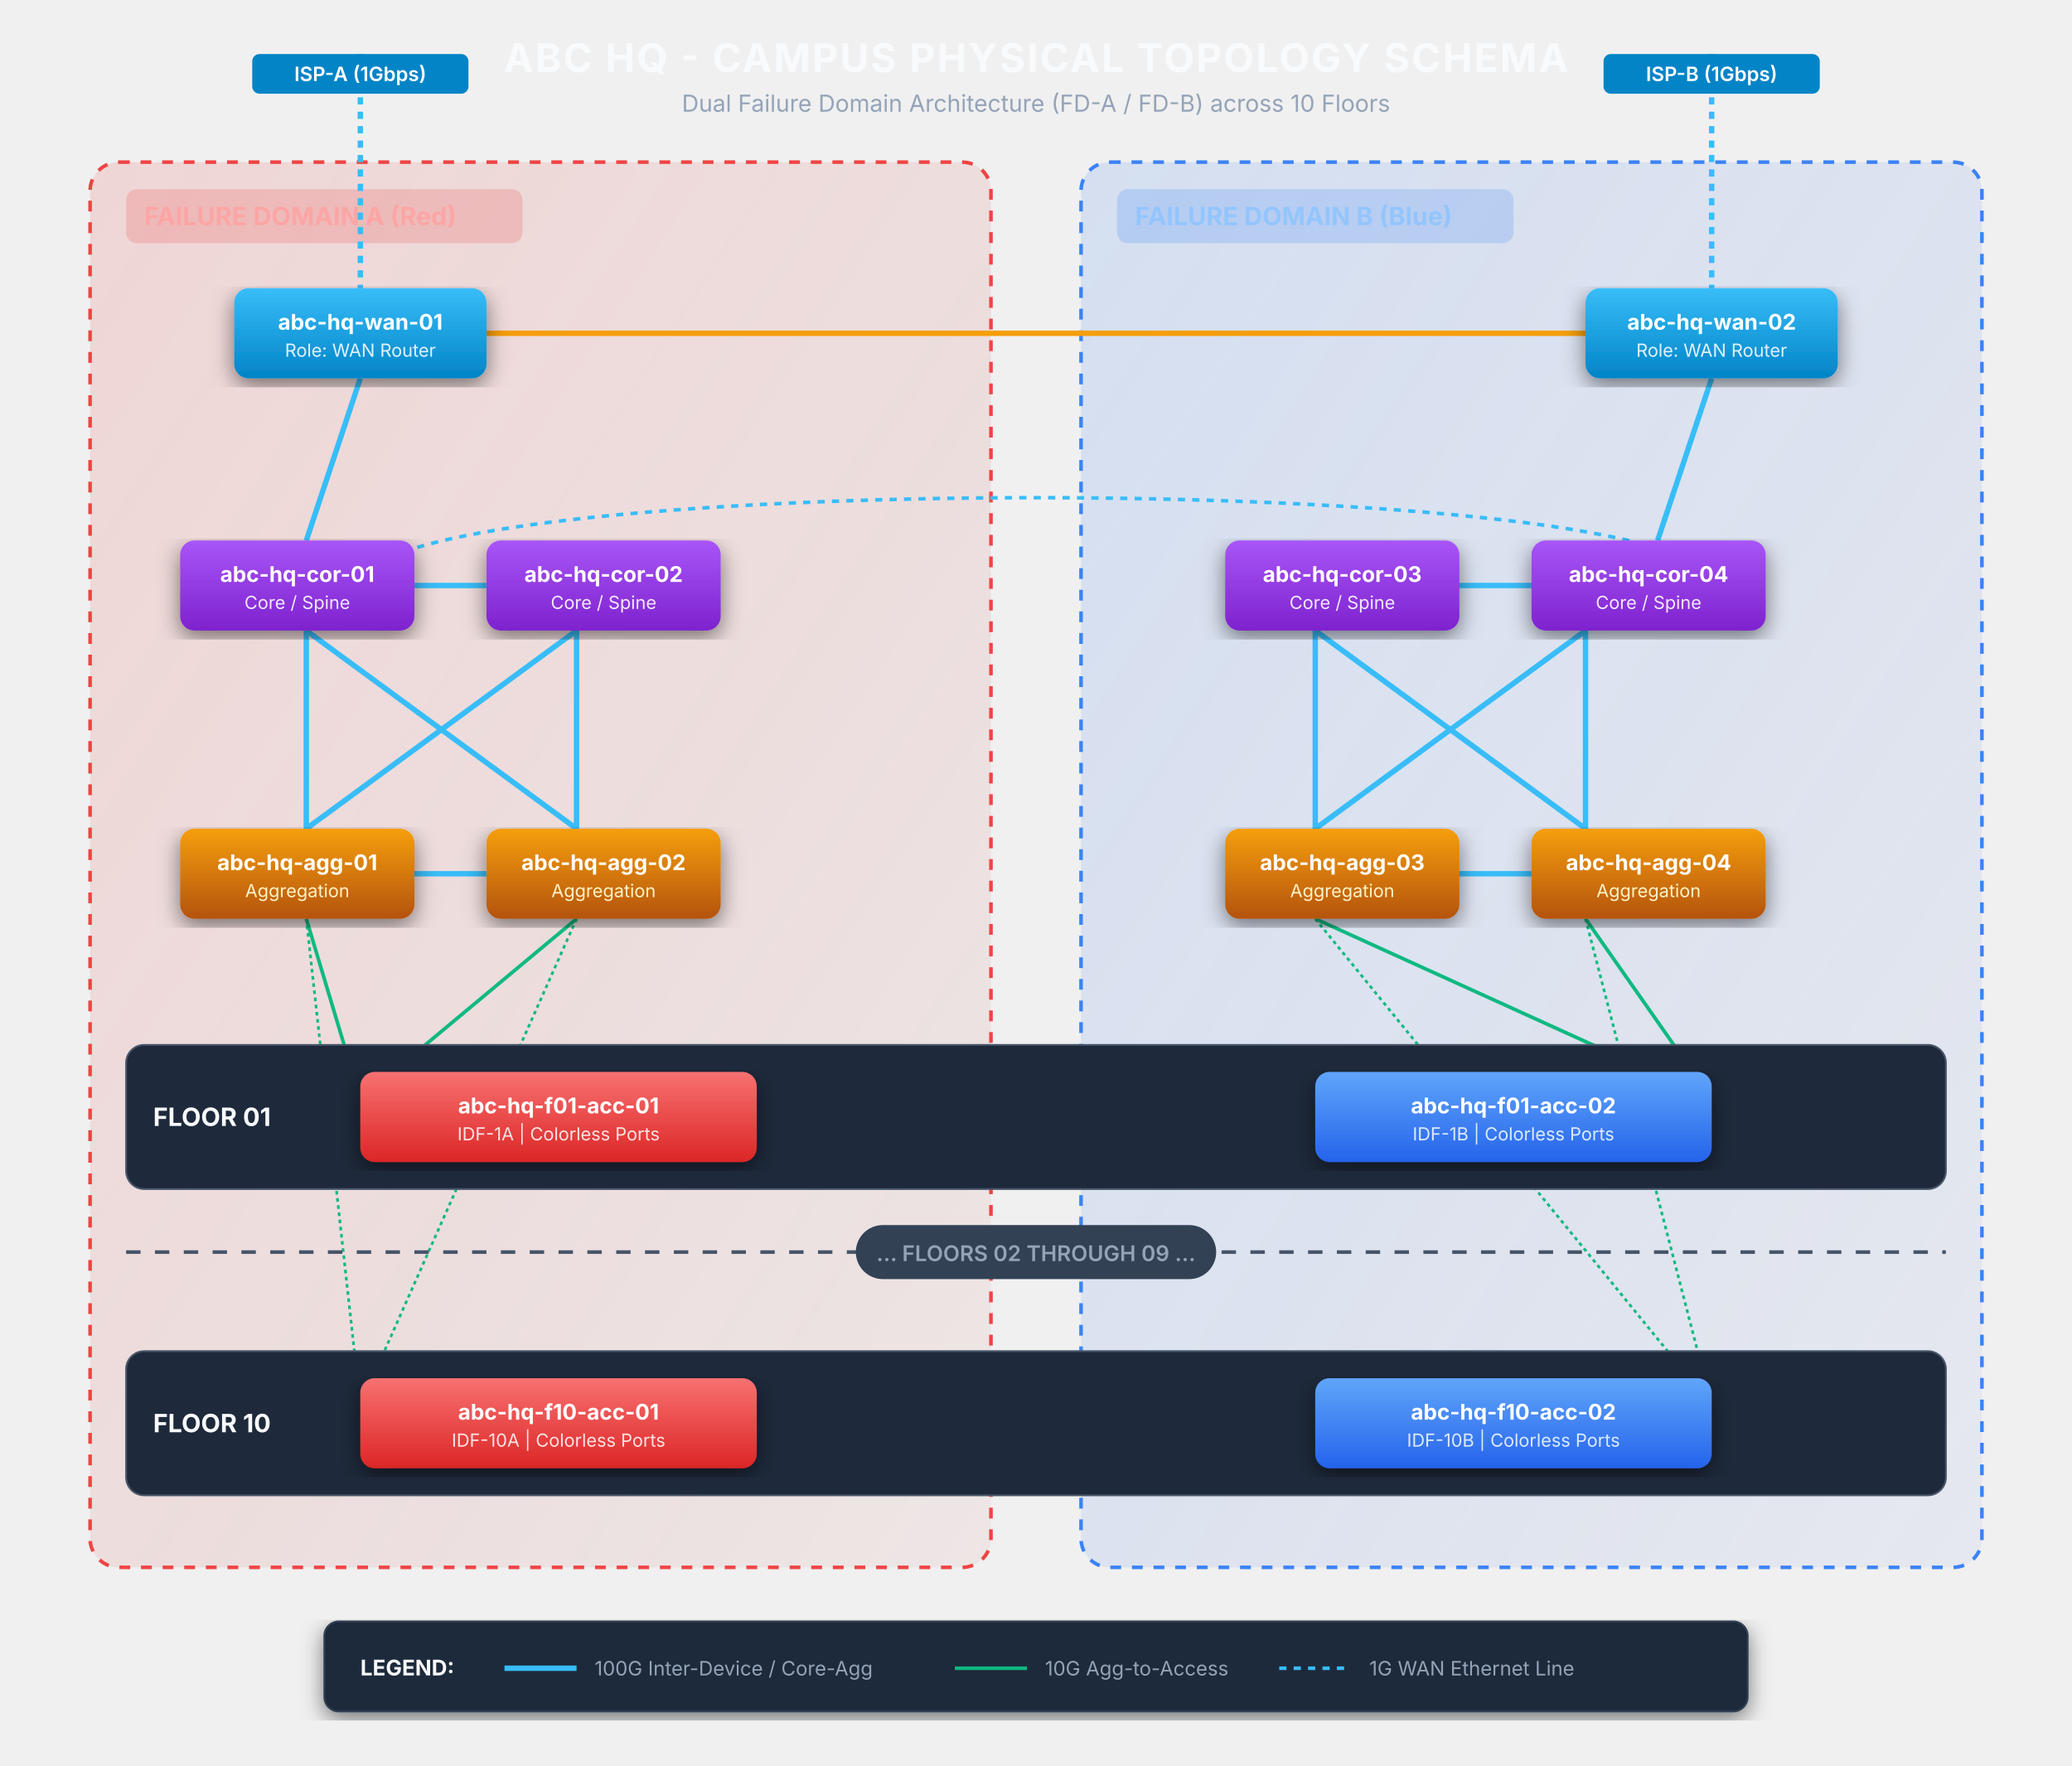
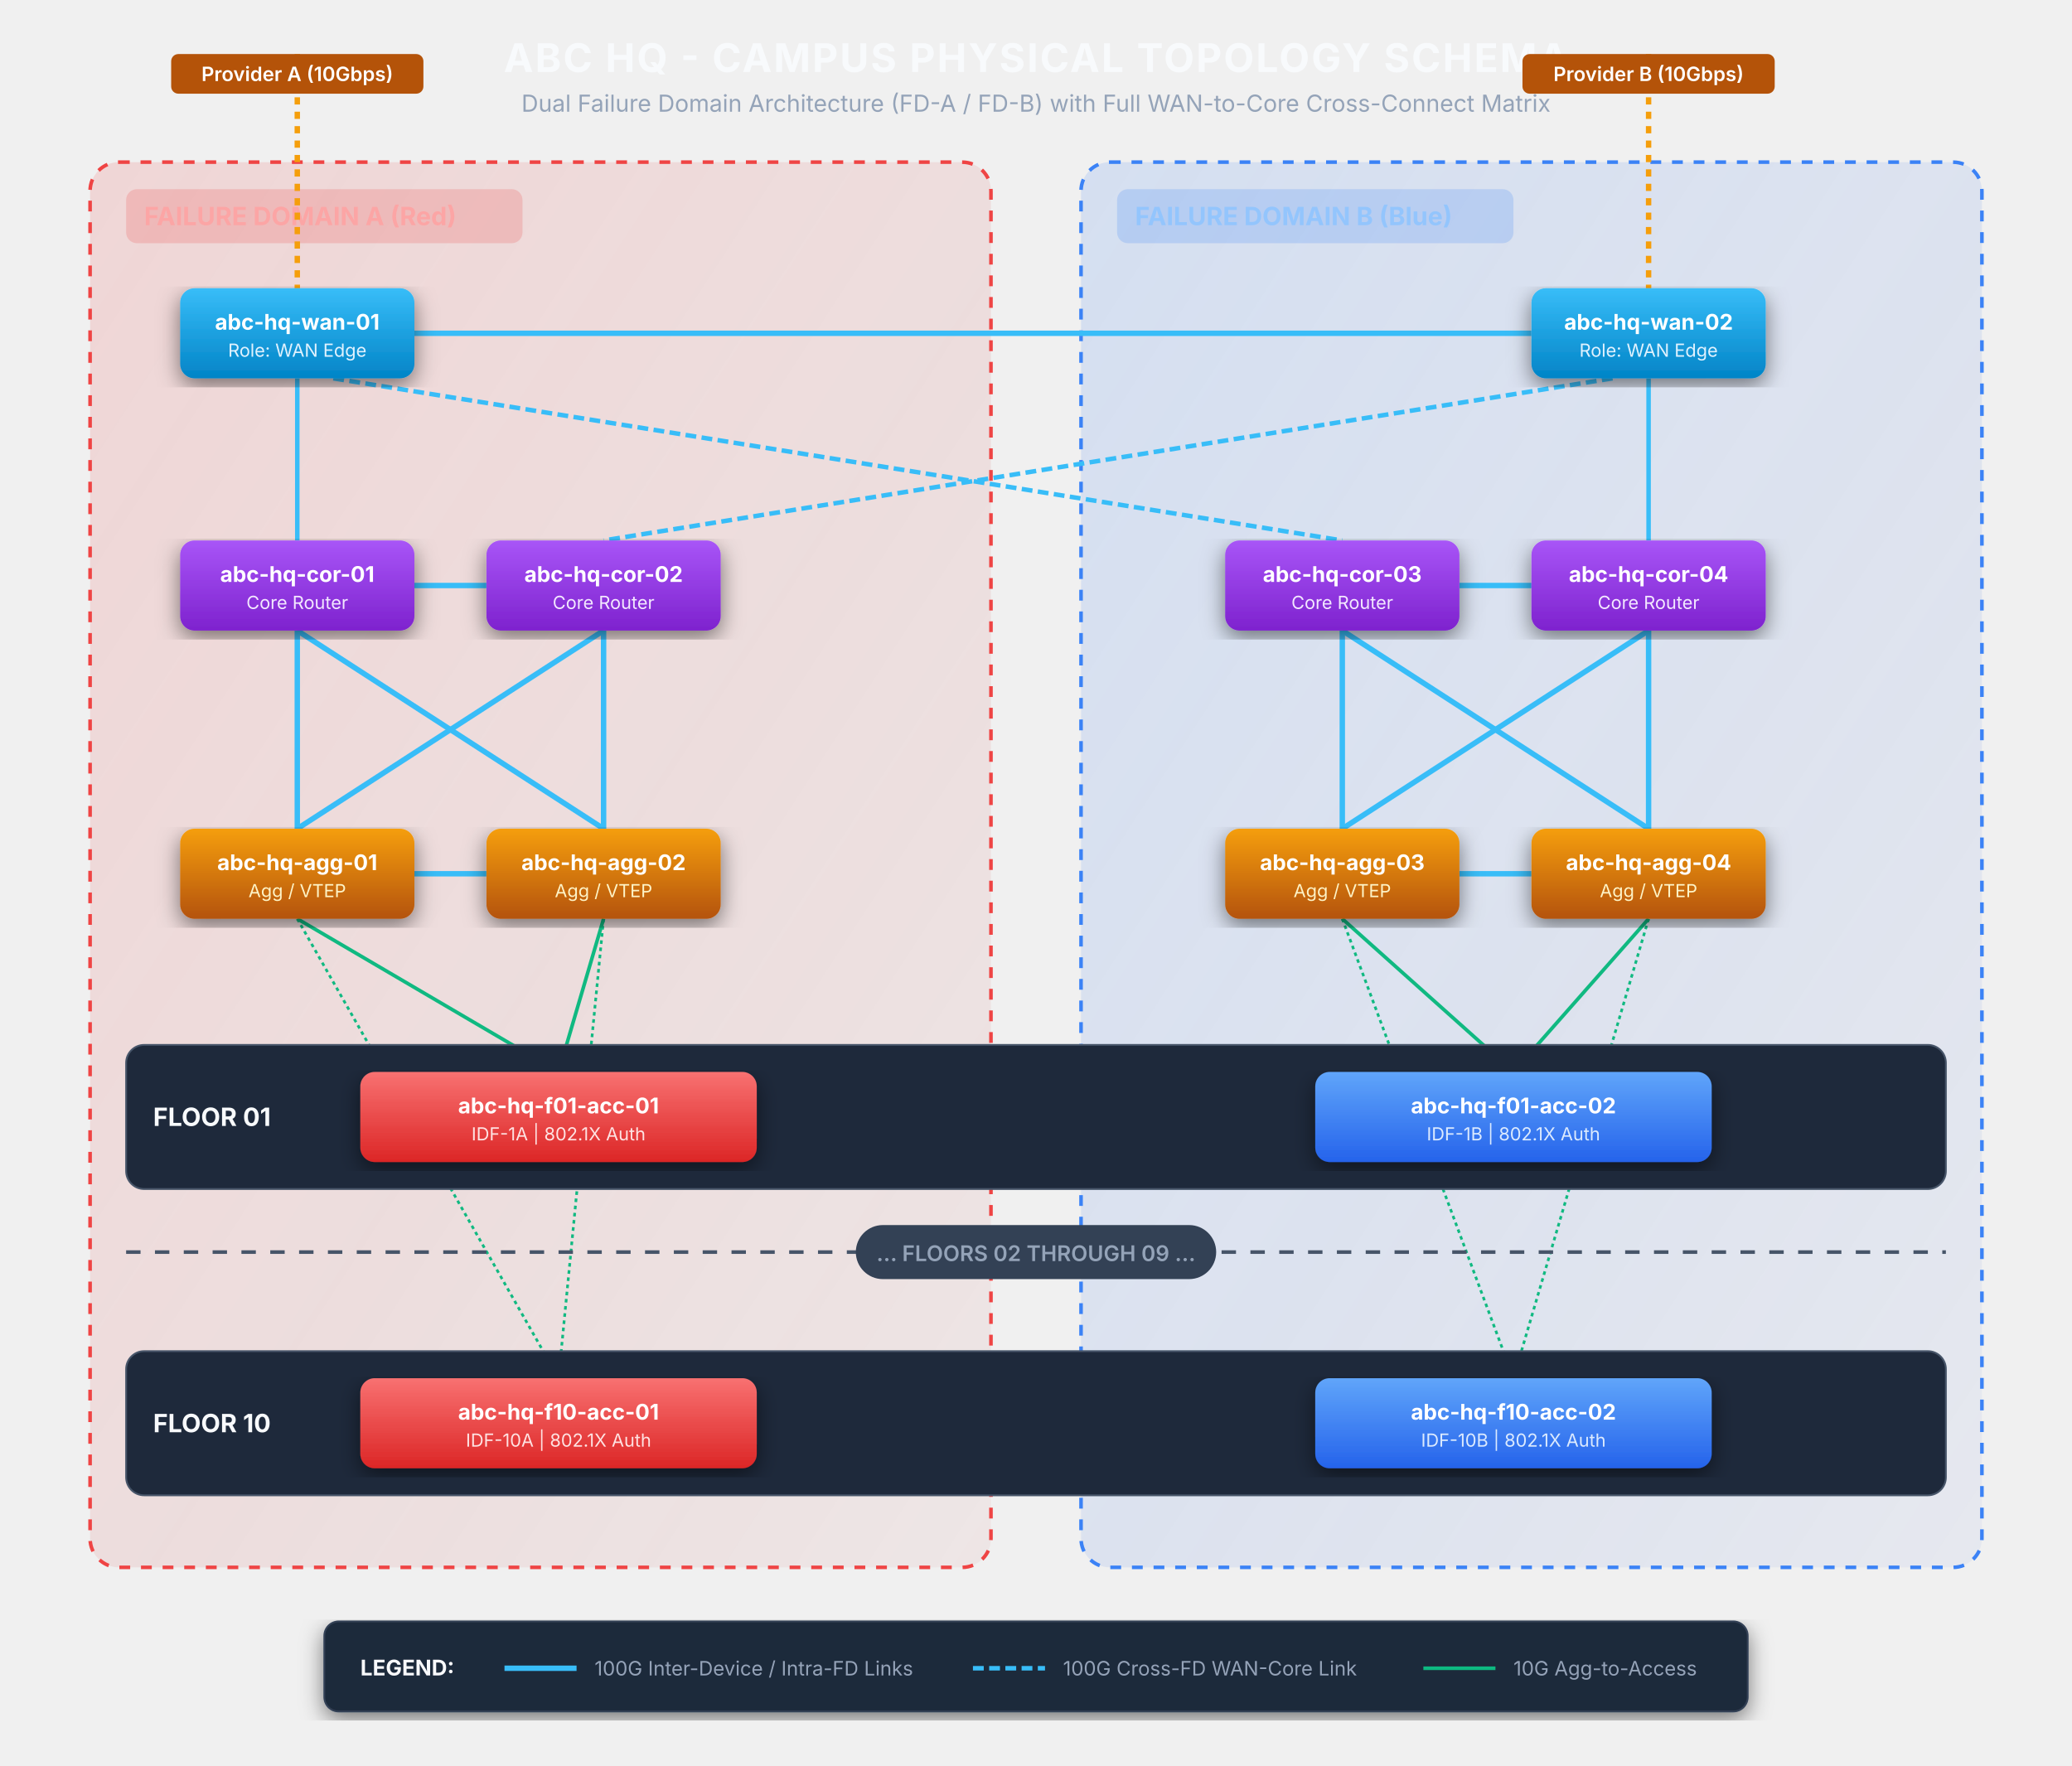
<svg xmlns="http://www.w3.org/2000/svg" viewBox="0 0 1150 980" width="100%" height="100%" style="background-color: #0f172a; font-family: system-ui, -apple-system, sans-serif;">
  <defs>
    <linearGradient id="fda-grad" x1="0%" y1="0%" x2="100%" y2="100%">
      <stop offset="0%" stop-color="#ef4444" stop-opacity="0.15" />
      <stop offset="100%" stop-color="#b91c1c" stop-opacity="0.05" />
    </linearGradient>
    <linearGradient id="fdb-grad" x1="0%" y1="0%" x2="100%" y2="100%">
      <stop offset="0%" stop-color="#3b82f6" stop-opacity="0.15" />
      <stop offset="100%" stop-color="#1d4ed8" stop-opacity="0.05" />
    </linearGradient>
    <linearGradient id="node-wan" x1="0%" y1="0%" x2="0%" y2="100%">
      <stop offset="0%" stop-color="#38bdf8" />
      <stop offset="100%" stop-color="#0284c7" />
    </linearGradient>
    <linearGradient id="node-core" x1="0%" y1="0%" x2="0%" y2="100%">
      <stop offset="0%" stop-color="#a855f7" />
      <stop offset="100%" stop-color="#7e22ce" />
    </linearGradient>
    <linearGradient id="node-agg" x1="0%" y1="0%" x2="0%" y2="100%">
      <stop offset="0%" stop-color="#f59e0b" />
      <stop offset="100%" stop-color="#b45309" />
    </linearGradient>
    <linearGradient id="node-acc-a" x1="0%" y1="0%" x2="0%" y2="100%">
      <stop offset="0%" stop-color="#f87171" />
      <stop offset="100%" stop-color="#dc2626" />
    </linearGradient>
    <linearGradient id="node-acc-b" x1="0%" y1="0%" x2="0%" y2="100%">
      <stop offset="0%" stop-color="#60a5fa" />
      <stop offset="100%" stop-color="#2563eb" />
    </linearGradient>
    <filter id="shadow" x="-10%" y="-10%" width="120%" height="120%">
      <feDropShadow dx="0" dy="4" stdDeviation="6" flood-color="#000000" flood-opacity="0.5" />
    </filter>
  </defs>
  <text x="575" y="40" text-anchor="middle" fill="#f8fafc" font-size="22" font-weight="700" letter-spacing="1">ABC HQ - CAMPUS PHYSICAL TOPOLOGY SCHEMA</text>
-   <text x="575" y="62" text-anchor="middle" fill="#94a3b8" font-size="13">Dual Failure Domain Architecture (FD-A / FD-B) across 10 Floors</text>
+   <text x="575" y="62" text-anchor="middle" fill="#94a3b8" font-size="13">Dual Failure Domain Architecture (FD-A / FD-B) with Full WAN-to-Core Cross-Connect Matrix</text>
  <rect x="50" y="90" width="500" height="780" rx="16" fill="url(#fda-grad)" stroke="#ef4444" stroke-width="2" stroke-dasharray="6,6" />
  <rect x="70" y="105" width="220" height="30" rx="6" fill="#ef4444" fill-opacity="0.2" />
  <text x="80" y="125" fill="#fca5a5" font-size="14" font-weight="700">FAILURE DOMAIN A (Red)</text>
  <rect x="600" y="90" width="500" height="780" rx="16" fill="url(#fdb-grad)" stroke="#3b82f6" stroke-width="2" stroke-dasharray="6,6" />
  <rect x="620" y="105" width="220" height="30" rx="6" fill="#3b82f6" fill-opacity="0.2" />
  <text x="630" y="125" fill="#93c5fd" font-size="14" font-weight="700">FAILURE DOMAIN B (Blue)</text>
-   <path d="M 200,30 L 200,160" stroke="#38bdf8" stroke-width="3" stroke-dasharray="4,4" />
-   <rect x="140" y="30" width="120" height="22" rx="4" fill="#0284c7" />
-   <text x="200" y="45" text-anchor="middle" fill="#ffffff" font-size="11" font-weight="600">ISP-A (1Gbps)</text>
-   <path d="M 950,30 L 950,160" stroke="#38bdf8" stroke-width="3" stroke-dasharray="4,4" />
-   <rect x="890" y="30" width="120" height="22" rx="4" fill="#0284c7" />
-   <text x="950" y="45" text-anchor="middle" fill="#ffffff" font-size="11" font-weight="600">ISP-B (1Gbps)</text>
-   <path d="M 270,185 L 880,185" stroke="#f59e0b" stroke-width="3" />
-   <path d="M 230,325 L 370,325" stroke="#38bdf8" stroke-width="3" />
-   <path d="M 780,325 L 920,325" stroke="#38bdf8" stroke-width="3" />
-   <path d="M 200,325 C 200,260 950,260 950,325" stroke="#38bdf8" stroke-width="2" stroke-dasharray="4,4" fill="none" />
-   <path d="M 230,485 L 370,485" stroke="#38bdf8" stroke-width="3" />
-   <path d="M 780,485 L 920,485" stroke="#38bdf8" stroke-width="3" />
-   <path d="M 200,210 L 170,300" stroke="#38bdf8" stroke-width="3" />
-   <path d="M 950,210 L 920,300" stroke="#38bdf8" stroke-width="3" />
-   <path d="M 170,350 L 170,460" stroke="#38bdf8" stroke-width="3" />
-   <path d="M 170,350 L 320,460" stroke="#38bdf8" stroke-width="3" />
-   <path d="M 320,350 L 170,460" stroke="#38bdf8" stroke-width="3" />
-   <path d="M 320,350 L 320,460" stroke="#38bdf8" stroke-width="3" />
-   <path d="M 730,350 L 730,460" stroke="#38bdf8" stroke-width="3" />
-   <path d="M 730,350 L 880,460" stroke="#38bdf8" stroke-width="3" />
-   <path d="M 880,350 L 730,460" stroke="#38bdf8" stroke-width="3" />
-   <path d="M 880,350 L 880,460" stroke="#38bdf8" stroke-width="3" />
-   <path d="M 170,510 L 200,610" stroke="#10b981" stroke-width="2" />
-   <path d="M 320,510 L 200,610" stroke="#10b981" stroke-width="2" />
-   <path d="M 730,510 L 950,610" stroke="#10b981" stroke-width="2" />
-   <path d="M 880,510 L 950,610" stroke="#10b981" stroke-width="2" />
-   <path d="M 170,510 L 200,780" stroke="#10b981" stroke-width="1.5" stroke-dasharray="2,2" />
-   <path d="M 320,510 L 200,780" stroke="#10b981" stroke-width="1.5" stroke-dasharray="2,2" />
-   <path d="M 730,510 L 950,780" stroke="#10b981" stroke-width="1.5" stroke-dasharray="2,2" />
-   <path d="M 880,510 L 950,780" stroke="#10b981" stroke-width="1.5" stroke-dasharray="2,2" />
+   <path d="M 165,30 L 165,160" stroke="#f59e0b" stroke-width="3" stroke-dasharray="4,4" />
+   <rect x="95" y="30" width="140" height="22" rx="4" fill="#b45309" />
+   <text x="165" y="45" text-anchor="middle" fill="#ffffff" font-size="11" font-weight="600">Provider A (10Gbps)</text>
+   <path d="M 915,30 L 915,160" stroke="#f59e0b" stroke-width="3" stroke-dasharray="4,4" />
+   <rect x="845" y="30" width="140" height="22" rx="4" fill="#b45309" />
+   <text x="915" y="45" text-anchor="middle" fill="#ffffff" font-size="11" font-weight="600">Provider B (10Gbps)</text>
+   <path d="M 230,185 L 850,185" stroke="#38bdf8" stroke-width="3" />
+   <path d="M 230,325 L 270,325" stroke="#38bdf8" stroke-width="3" />
+   <path d="M 810,325 L 850,325" stroke="#38bdf8" stroke-width="3" />
+   <path d="M 230,485 L 270,485" stroke="#38bdf8" stroke-width="3" />
+   <path d="M 810,485 L 850,485" stroke="#38bdf8" stroke-width="3" />
+   <path d="M 165,210 L 165,300" stroke="#38bdf8" stroke-width="2.5" />
+   <path d="M 185,210 L 745,300" stroke="#38bdf8" stroke-width="2.5" stroke-dasharray="6,3" />
+   <path d="M 915,210 L 915,300" stroke="#38bdf8" stroke-width="2.5" />
+   <path d="M 895,210 L 335,300" stroke="#38bdf8" stroke-width="2.5" stroke-dasharray="6,3" />
+   <path d="M 165,350 L 165,460" stroke="#38bdf8" stroke-width="3" />
+   <path d="M 165,350 L 335,460" stroke="#38bdf8" stroke-width="3" />
+   <path d="M 335,350 L 165,460" stroke="#38bdf8" stroke-width="3" />
+   <path d="M 335,350 L 335,460" stroke="#38bdf8" stroke-width="3" />
+   <path d="M 745,350 L 745,460" stroke="#38bdf8" stroke-width="3" />
+   <path d="M 745,350 L 915,460" stroke="#38bdf8" stroke-width="3" />
+   <path d="M 915,350 L 745,460" stroke="#38bdf8" stroke-width="3" />
+   <path d="M 915,350 L 915,460" stroke="#38bdf8" stroke-width="3" />
+   <path d="M 165,510 L 310,595" stroke="#10b981" stroke-width="2" />
+   <path d="M 335,510 L 310,595" stroke="#10b981" stroke-width="2" />
+   <path d="M 745,510 L 840,595" stroke="#10b981" stroke-width="2" />
+   <path d="M 915,510 L 840,595" stroke="#10b981" stroke-width="2" />
+   <path d="M 165,510 L 310,765" stroke="#10b981" stroke-width="1.5" stroke-dasharray="2,2" />
+   <path d="M 335,510 L 310,765" stroke="#10b981" stroke-width="1.5" stroke-dasharray="2,2" />
+   <path d="M 745,510 L 840,765" stroke="#10b981" stroke-width="1.5" stroke-dasharray="2,2" />
+   <path d="M 915,510 L 840,765" stroke="#10b981" stroke-width="1.5" stroke-dasharray="2,2" />
  <g id="wan-routers" filter="url(#shadow)">
-     <rect x="130" y="160" width="140" height="50" rx="8" fill="url(#node-wan)" />
-     <text x="200" y="183" text-anchor="middle" fill="#ffffff" font-size="12" font-weight="700">abc-hq-wan-01</text>
-     <text x="200" y="198" text-anchor="middle" fill="#e0f2fe" font-size="10">Role: WAN Router</text>
-     <rect x="880" y="160" width="140" height="50" rx="8" fill="url(#node-wan)" />
-     <text x="950" y="183" text-anchor="middle" fill="#ffffff" font-size="12" font-weight="700">abc-hq-wan-02</text>
-     <text x="950" y="198" text-anchor="middle" fill="#e0f2fe" font-size="10">Role: WAN Router</text>
+     <rect x="100" y="160" width="130" height="50" rx="8" fill="url(#node-wan)" />
+     <text x="165" y="183" text-anchor="middle" fill="#ffffff" font-size="12" font-weight="700">abc-hq-wan-01</text>
+     <text x="165" y="198" text-anchor="middle" fill="#e0f2fe" font-size="10">Role: WAN Edge</text>
+     <rect x="850" y="160" width="130" height="50" rx="8" fill="url(#node-wan)" />
+     <text x="915" y="183" text-anchor="middle" fill="#ffffff" font-size="12" font-weight="700">abc-hq-wan-02</text>
+     <text x="915" y="198" text-anchor="middle" fill="#e0f2fe" font-size="10">Role: WAN Edge</text>
  </g>
  <g id="core-routers" filter="url(#shadow)">
    <rect x="100" y="300" width="130" height="50" rx="8" fill="url(#node-core)" />
    <text x="165" y="323" text-anchor="middle" fill="#ffffff" font-size="12" font-weight="700">abc-hq-cor-01</text>
-     <text x="165" y="338" text-anchor="middle" fill="#f3e8ff" font-size="10">Core / Spine</text>
+     <text x="165" y="338" text-anchor="middle" fill="#f3e8ff" font-size="10">Core Router</text>
    <rect x="270" y="300" width="130" height="50" rx="8" fill="url(#node-core)" />
    <text x="335" y="323" text-anchor="middle" fill="#ffffff" font-size="12" font-weight="700">abc-hq-cor-02</text>
-     <text x="335" y="338" text-anchor="middle" fill="#f3e8ff" font-size="10">Core / Spine</text>
+     <text x="335" y="338" text-anchor="middle" fill="#f3e8ff" font-size="10">Core Router</text>
    <rect x="680" y="300" width="130" height="50" rx="8" fill="url(#node-core)" />
    <text x="745" y="323" text-anchor="middle" fill="#ffffff" font-size="12" font-weight="700">abc-hq-cor-03</text>
-     <text x="745" y="338" text-anchor="middle" fill="#f3e8ff" font-size="10">Core / Spine</text>
+     <text x="745" y="338" text-anchor="middle" fill="#f3e8ff" font-size="10">Core Router</text>
    <rect x="850" y="300" width="130" height="50" rx="8" fill="url(#node-core)" />
    <text x="915" y="323" text-anchor="middle" fill="#ffffff" font-size="12" font-weight="700">abc-hq-cor-04</text>
-     <text x="915" y="338" text-anchor="middle" fill="#f3e8ff" font-size="10">Core / Spine</text>
+     <text x="915" y="338" text-anchor="middle" fill="#f3e8ff" font-size="10">Core Router</text>
  </g>
  <g id="agg-switches" filter="url(#shadow)">
    <rect x="100" y="460" width="130" height="50" rx="8" fill="url(#node-agg)" />
    <text x="165" y="483" text-anchor="middle" fill="#ffffff" font-size="12" font-weight="700">abc-hq-agg-01</text>
-     <text x="165" y="498" text-anchor="middle" fill="#fef3c7" font-size="10">Aggregation</text>
+     <text x="165" y="498" text-anchor="middle" fill="#fef3c7" font-size="10">Agg / VTEP</text>
    <rect x="270" y="460" width="130" height="50" rx="8" fill="url(#node-agg)" />
    <text x="335" y="483" text-anchor="middle" fill="#ffffff" font-size="12" font-weight="700">abc-hq-agg-02</text>
-     <text x="335" y="498" text-anchor="middle" fill="#fef3c7" font-size="10">Aggregation</text>
+     <text x="335" y="498" text-anchor="middle" fill="#fef3c7" font-size="10">Agg / VTEP</text>
    <rect x="680" y="460" width="130" height="50" rx="8" fill="url(#node-agg)" />
    <text x="745" y="483" text-anchor="middle" fill="#ffffff" font-size="12" font-weight="700">abc-hq-agg-03</text>
-     <text x="745" y="498" text-anchor="middle" fill="#fef3c7" font-size="10">Aggregation</text>
+     <text x="745" y="498" text-anchor="middle" fill="#fef3c7" font-size="10">Agg / VTEP</text>
    <rect x="850" y="460" width="130" height="50" rx="8" fill="url(#node-agg)" />
    <text x="915" y="483" text-anchor="middle" fill="#ffffff" font-size="12" font-weight="700">abc-hq-agg-04</text>
-     <text x="915" y="498" text-anchor="middle" fill="#fef3c7" font-size="10">Aggregation</text>
+     <text x="915" y="498" text-anchor="middle" fill="#fef3c7" font-size="10">Agg / VTEP</text>
  </g>
  <rect x="70" y="580" width="1010" height="80" rx="10" fill="#1e293b" stroke="#475569" stroke-width="1" />
  <text x="85" y="625" fill="#f8fafc" font-size="14" font-weight="700">FLOOR 01</text>
  <g id="f01-switches" filter="url(#shadow)">
    <rect x="200" y="595" width="220" height="50" rx="8" fill="url(#node-acc-a)" />
    <text x="310" y="618" text-anchor="middle" fill="#ffffff" font-size="12" font-weight="700">abc-hq-f01-acc-01</text>
-     <text x="310" y="633" text-anchor="middle" fill="#fee2e2" font-size="10">IDF-1A | Colorless Ports</text>
+     <text x="310" y="633" text-anchor="middle" fill="#fee2e2" font-size="10">IDF-1A | 802.1X Auth</text>
    <rect x="730" y="595" width="220" height="50" rx="8" fill="url(#node-acc-b)" />
    <text x="840" y="618" text-anchor="middle" fill="#ffffff" font-size="12" font-weight="700">abc-hq-f01-acc-02</text>
-     <text x="840" y="633" text-anchor="middle" fill="#dbeafe" font-size="10">IDF-1B | Colorless Ports</text>
+     <text x="840" y="633" text-anchor="middle" fill="#dbeafe" font-size="10">IDF-1B | 802.1X Auth</text>
  </g>
  <g transform="translate(0, 675)">
    <line x1="70" y1="20" x2="1080" y2="20" stroke="#475569" stroke-width="2" stroke-dasharray="8,8" />
    <rect x="475" y="5" width="200" height="30" rx="15" fill="#334155" />
    <text x="575" y="25" text-anchor="middle" fill="#94a3b8" font-size="12" font-weight="600">... FLOORS 02 THROUGH 09 ...</text>
  </g>
  <rect x="70" y="750" width="1010" height="80" rx="10" fill="#1e293b" stroke="#475569" stroke-width="1" />
  <text x="85" y="795" fill="#f8fafc" font-size="14" font-weight="700">FLOOR 10</text>
  <g id="f10-switches" filter="url(#shadow)">
    <rect x="200" y="765" width="220" height="50" rx="8" fill="url(#node-acc-a)" />
    <text x="310" y="788" text-anchor="middle" fill="#ffffff" font-size="12" font-weight="700">abc-hq-f10-acc-01</text>
-     <text x="310" y="803" text-anchor="middle" fill="#fee2e2" font-size="10">IDF-10A | Colorless Ports</text>
+     <text x="310" y="803" text-anchor="middle" fill="#fee2e2" font-size="10">IDF-10A | 802.1X Auth</text>
    <rect x="730" y="765" width="220" height="50" rx="8" fill="url(#node-acc-b)" />
    <text x="840" y="788" text-anchor="middle" fill="#ffffff" font-size="12" font-weight="700">abc-hq-f10-acc-02</text>
-     <text x="840" y="803" text-anchor="middle" fill="#dbeafe" font-size="10">IDF-10B | Colorless Ports</text>
+     <text x="840" y="803" text-anchor="middle" fill="#dbeafe" font-size="10">IDF-10B | 802.1X Auth</text>
  </g>
  <g transform="translate(180, 900)" filter="url(#shadow)">
    <rect x="0" y="0" width="790" height="50" rx="8" fill="#1e293b" stroke="#334155" stroke-width="1" />
    <text x="20" y="30" fill="#f8fafc" font-size="12" font-weight="700">LEGEND:</text>
    <line x1="100" y1="26" x2="140" y2="26" stroke="#38bdf8" stroke-width="3" />
-     <text x="150" y="30" fill="#94a3b8" font-size="11">100G Inter-Device / Core-Agg</text>
-     <line x1="350" y1="26" x2="390" y2="26" stroke="#10b981" stroke-width="2" />
-     <text x="400" y="30" fill="#94a3b8" font-size="11">10G Agg-to-Access</text>
-     <line x1="530" y1="26" x2="570" y2="26" stroke="#38bdf8" stroke-width="2" stroke-dasharray="4,4" />
-     <text x="580" y="30" fill="#94a3b8" font-size="11">1G WAN Ethernet Line</text>
+     <text x="150" y="30" fill="#94a3b8" font-size="11">100G Inter-Device / Intra-FD Links</text>
+     <line x1="360" y1="26" x2="400" y2="26" stroke="#38bdf8" stroke-width="2.5" stroke-dasharray="6,3" />
+     <text x="410" y="30" fill="#94a3b8" font-size="11">100G Cross-FD WAN-Core Link</text>
+     <line x1="610" y1="26" x2="650" y2="26" stroke="#10b981" stroke-width="2" />
+     <text x="660" y="30" fill="#94a3b8" font-size="11">10G Agg-to-Access</text>
  </g>
</svg>
